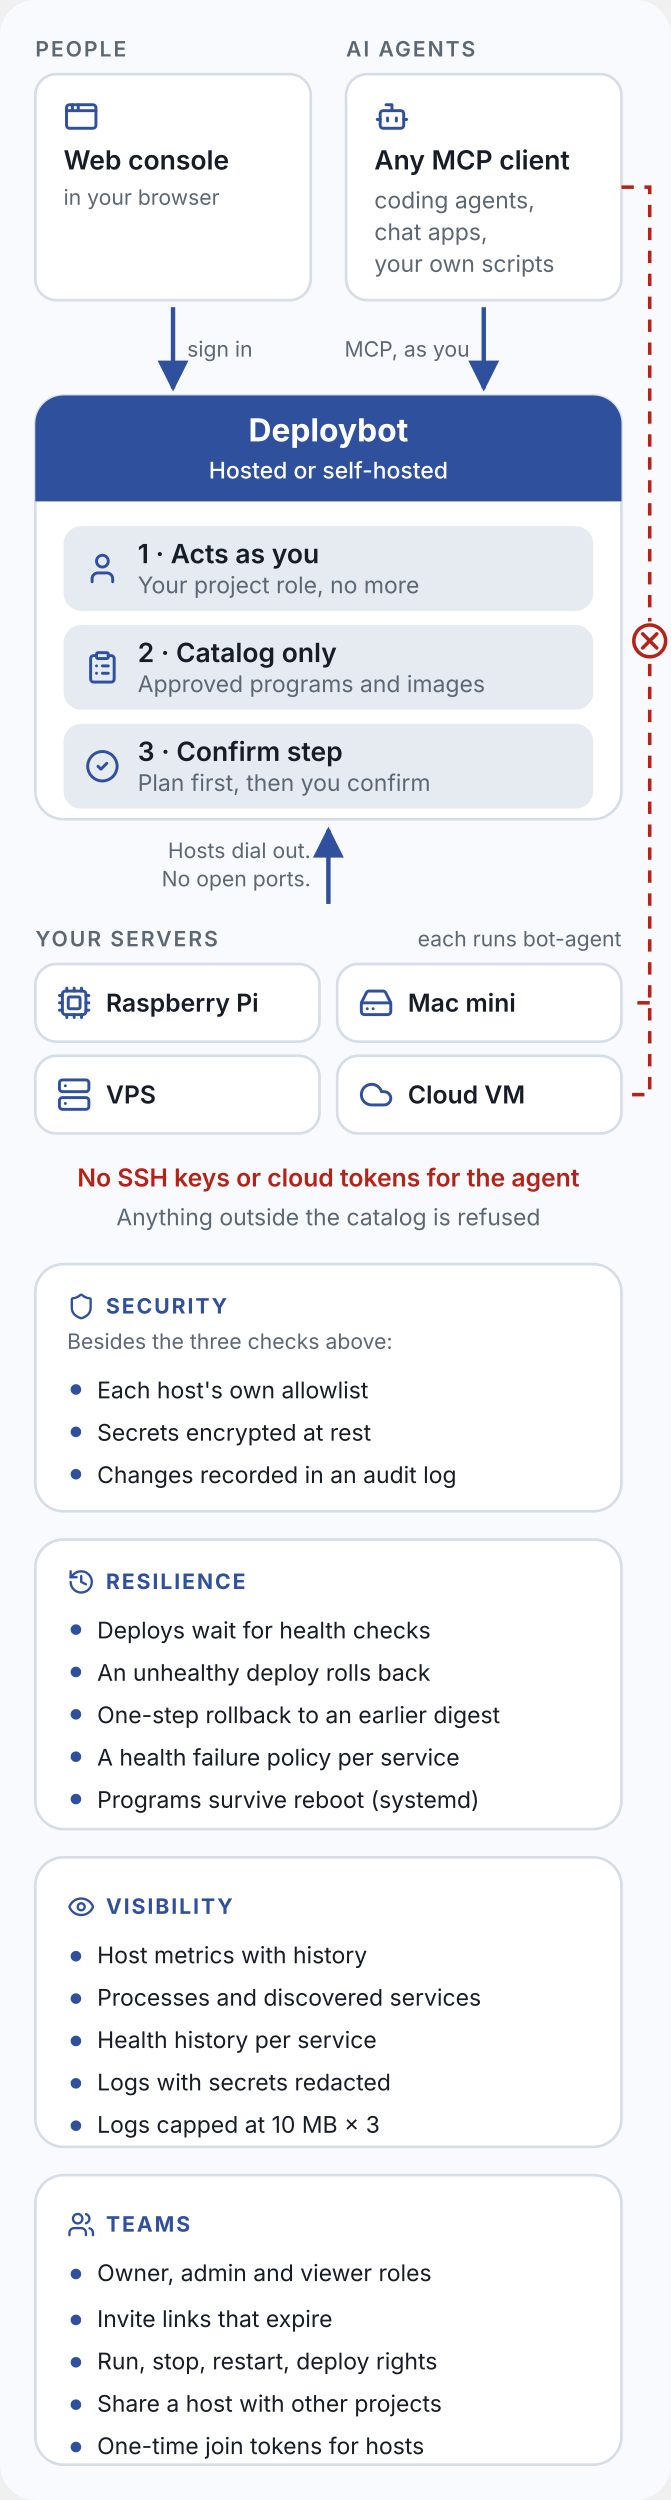
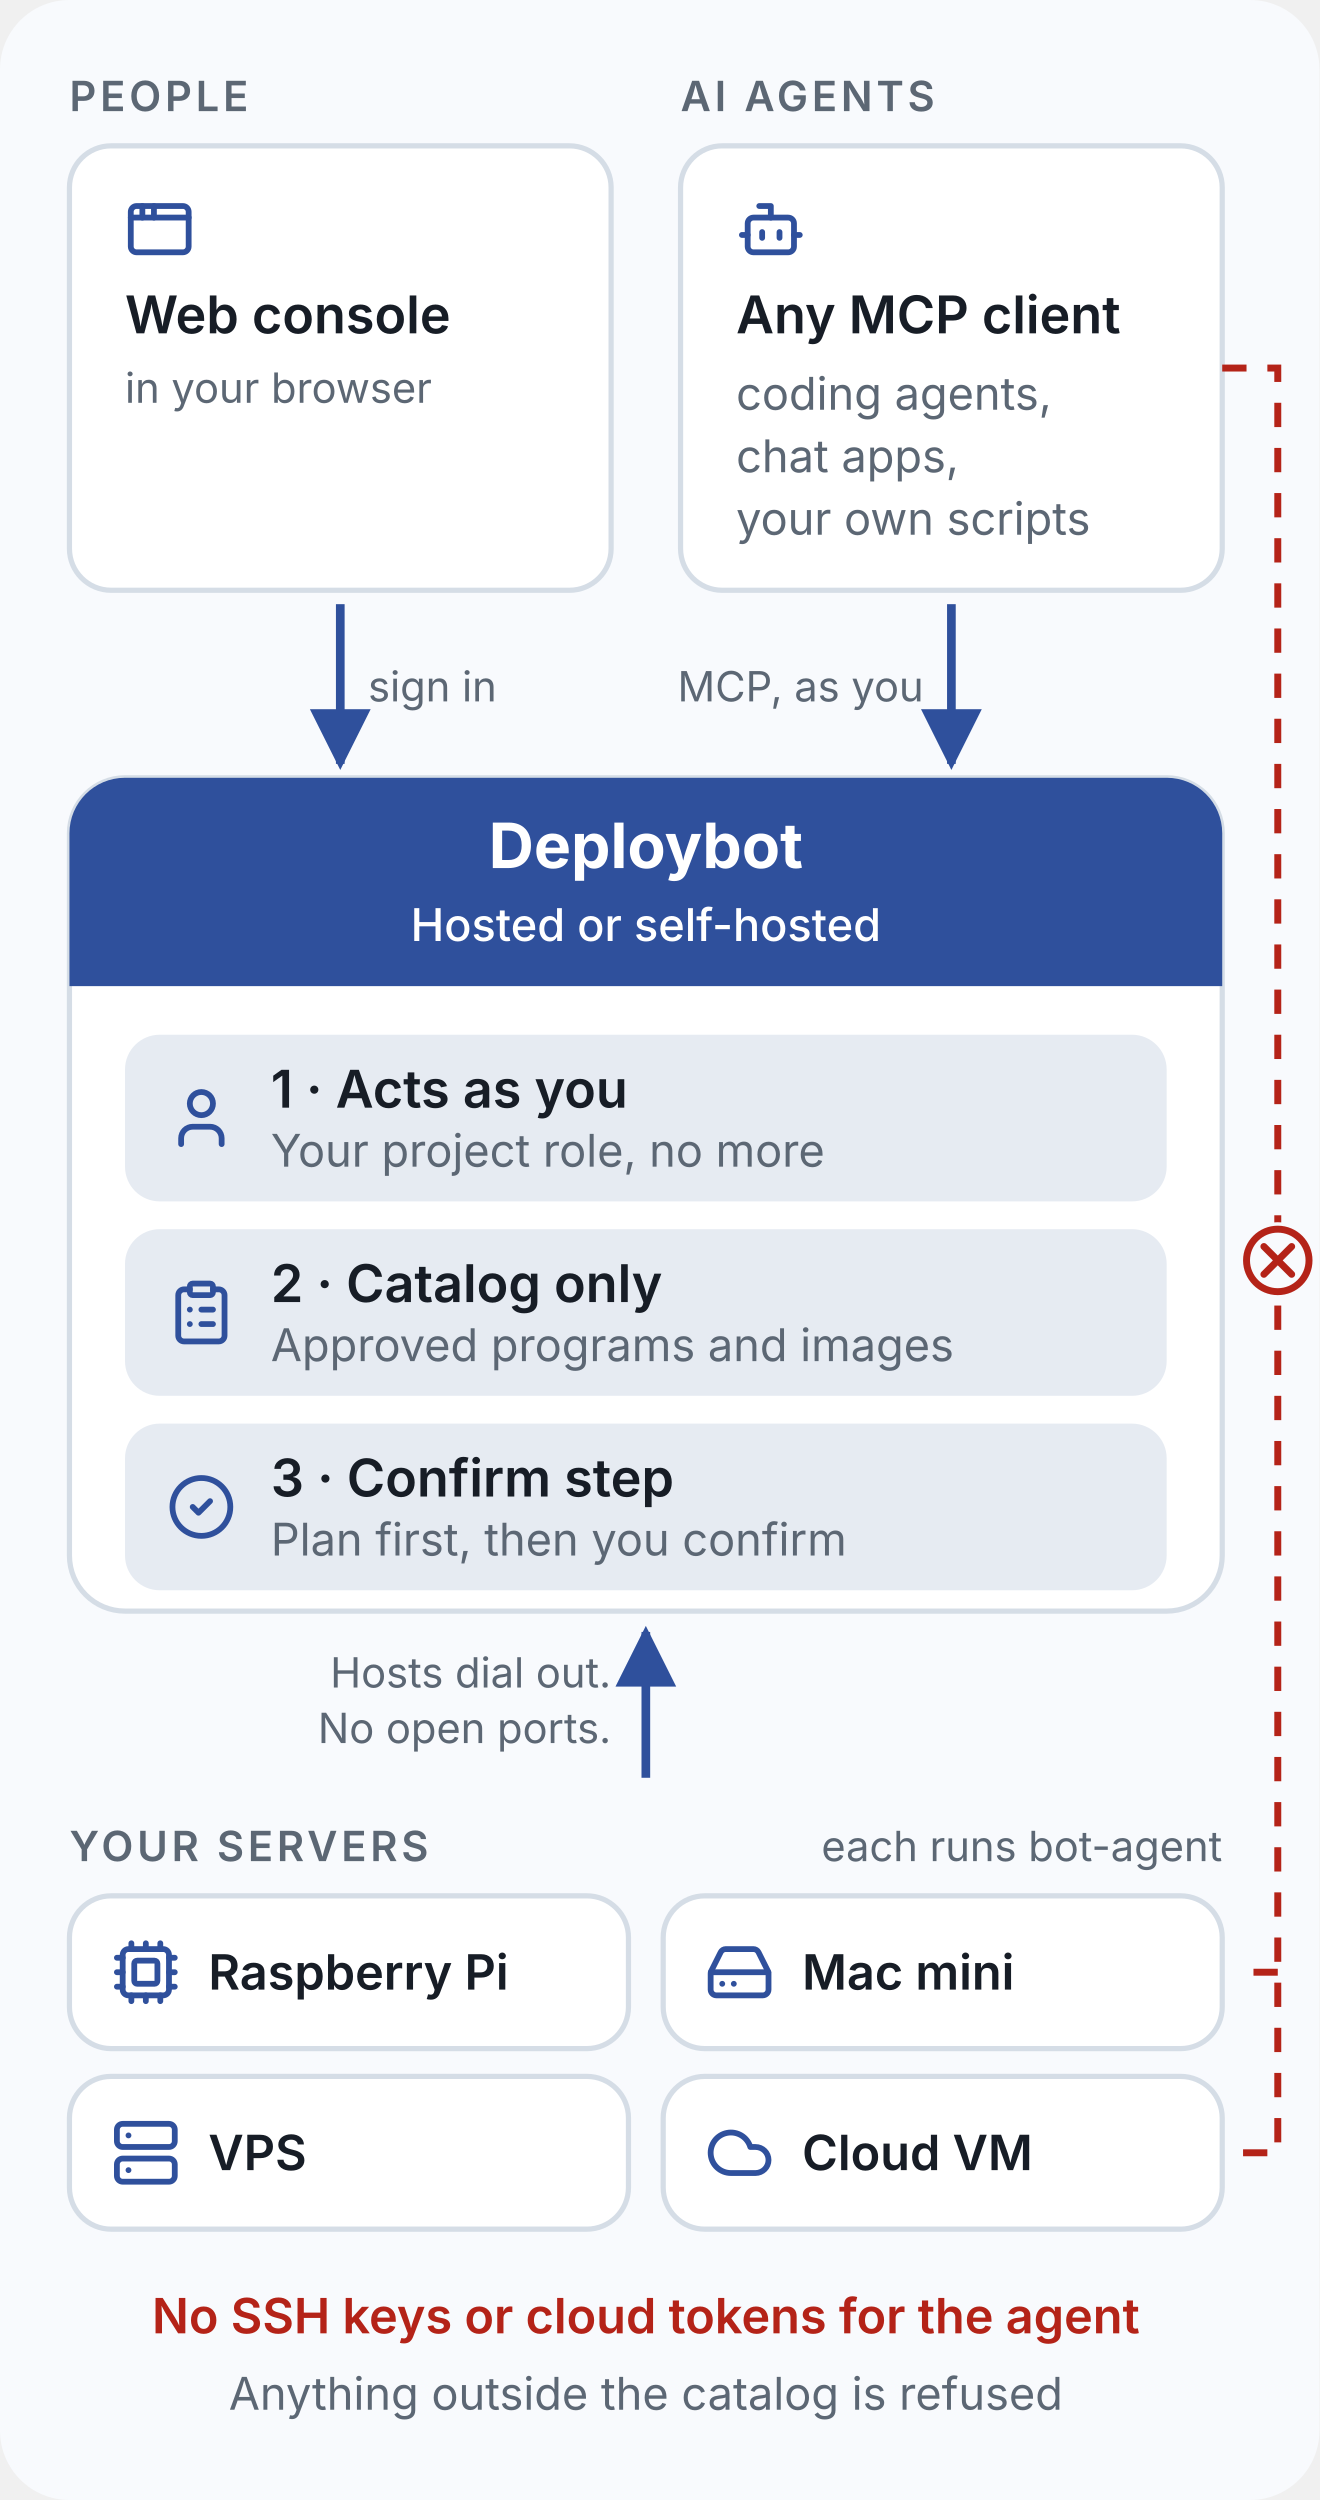
- <svg xmlns="http://www.w3.org/2000/svg" viewBox="0 0 380 1416" role="img" aria-labelledby="t d" font-family="Inter, ui-sans-serif, system-ui, -apple-system, 'Segoe UI', sans-serif">
+ <svg xmlns="http://www.w3.org/2000/svg" viewBox="0 0 380 720" role="img" aria-labelledby="t d" font-family="Inter, ui-sans-serif, system-ui, -apple-system, 'Segoe UI', sans-serif">
  <style>
    .bg { fill: #f8fafd; }
    .card { fill: #ffffff; stroke: #d5dde6; }
    .ink { fill: #171d26; }
    .muted { fill: #5c6774; }
    .primary { fill: #2f509c; }
    .on-primary { fill: #ffffff; }
    .soft { fill: #e6ebf2; }
    .line { stroke: #2f509c; fill: none; }
    .blocked { stroke: #b42318; fill: none; }
    .blocked-text { fill: #b42318; }
    @media (prefers-color-scheme: dark) {
      .bg { fill: #0f1419; }
      .card { fill: #171d26; stroke: #2e3a4a; }
      .ink { fill: #e6ebf2; }
      .muted { fill: #9aa6b4; }
      .primary { fill: #4a6fc4; }
      .soft { fill: #1f2b40; }
      .line { stroke: #7f9fe0; }
      .blocked { stroke: #f07167; }
      .blocked-text { fill: #f07167; }
    }
  </style>
  <defs>
    <marker id="arrow" viewBox="0 0 10 10" refX="9" refY="5" markerWidth="7" markerHeight="7" orient="auto-start-reverse">
      <path d="M0 0 L10 5 L0 10 z" class="primary" />
    </marker>
  </defs>
-   <rect class="bg" width="380" height="1416" rx="20" />
+   <rect class="bg" width="380" height="720" rx="20" />
  <text class="muted" x="20" y="32" font-size="12" font-weight="600" letter-spacing="1.1">PEOPLE</text>
  <rect class="card" x="20" y="42" width="156" height="128" rx="12" stroke-width="1.5" />
  <g class="line" transform="translate(36 56) scale(0.8333)" stroke-width="2" stroke-linecap="round" stroke-linejoin="round">
    <rect x="2" y="4" width="20" height="16" rx="2" />
    <path d="M10 4v4" />
    <path d="M2 8h20" />
    <path d="M6 4v4" />
  </g>
  <text class="ink" x="36" y="96" font-size="15" font-weight="600">Web console</text>
  <text class="muted" x="36" y="116" font-size="12">in your browser</text>
  <text class="muted" x="196" y="32" font-size="12" font-weight="600" letter-spacing="1.1">AI AGENTS</text>
  <rect class="card" x="196" y="42" width="156" height="128" rx="12" stroke-width="1.5" />
  <g class="line" transform="translate(212 56) scale(0.8333)" stroke-width="2" stroke-linecap="round" stroke-linejoin="round">
    <path d="M12 8V4H8" />
    <rect width="16" height="12" x="4" y="8" rx="2" />
    <path d="M2 14h2" />
    <path d="M20 14h2" />
    <path d="M15 13v2" />
    <path d="M9 13v2" />
  </g>
  <text class="ink" x="212" y="96" font-size="15" font-weight="600">Any MCP client</text>
  <g font-size="13">
    <text class="muted" x="212" y="118">coding agents,</text>
    <text class="muted" x="212" y="136">chat apps,</text>
    <text class="muted" x="212" y="154">your own scripts</text>
  </g>
  <g transform="translate(0 24)">
    <path class="line" d="M98 150 V196" stroke-width="2.5" marker-end="url(#arrow)" />
    <text class="muted" x="106" y="178" font-size="12">sign in</text>
    <path class="line" d="M274 150 V196" stroke-width="2.5" marker-end="url(#arrow)" />
    <text class="muted" x="266" y="178" font-size="12" text-anchor="end">MCP, as you</text>
    <rect class="card" x="20" y="200" width="332" height="240" rx="16" stroke-width="1.5" />
    <path class="primary" d="M20 216 a16 16 0 0 1 16 -16 h300 a16 16 0 0 1 16 16 v44 h-332 z" />
    <text class="on-primary" x="186" y="226" font-size="18" font-weight="700" text-anchor="middle">Deploybot</text>
    <text class="on-primary" x="186" y="247" font-size="13" font-weight="500" text-anchor="middle">Hosted or self-hosted</text>
    <g>
      <rect class="soft" x="36" y="274" width="300" height="48" rx="10" />
      <g class="line" transform="translate(48 288) scale(0.8333)" stroke-width="2" stroke-linecap="round" stroke-linejoin="round">
        <path d="M19 21v-2a4 4 0 0 0-4-4H9a4 4 0 0 0-4 4v2" />
        <circle cx="12" cy="7" r="4" />
      </g>
      <text class="ink" x="78" y="295" font-size="15" font-weight="600">1 · Acts as you</text>
      <text class="muted" x="78" y="312" font-size="13">Your project role, no more</text>
      <rect class="soft" x="36" y="330" width="300" height="48" rx="10" />
      <g class="line" transform="translate(48 344) scale(0.8333)" stroke-width="2" stroke-linecap="round" stroke-linejoin="round">
        <rect width="8" height="4" x="8" y="2" rx="1" ry="1" />
        <path d="M16 4h2a2 2 0 0 1 2 2v14a2 2 0 0 1-2 2H6a2 2 0 0 1-2-2V6a2 2 0 0 1 2-2h2" />
        <path d="M12 11h4" />
        <path d="M12 16h4" />
        <path d="M8 11h.01" />
        <path d="M8 16h.01" />
      </g>
      <text class="ink" x="78" y="351" font-size="15" font-weight="600">2 · Catalog only</text>
      <text class="muted" x="78" y="368" font-size="13">Approved programs and images</text>
      <rect class="soft" x="36" y="386" width="300" height="48" rx="10" />
      <g class="line" transform="translate(48 400) scale(0.8333)" stroke-width="2" stroke-linecap="round" stroke-linejoin="round">
        <circle cx="12" cy="12" r="10" />
        <path d="m9 12 2 2 4-4" />
      </g>
      <text class="ink" x="78" y="407" font-size="15" font-weight="600">3 · Confirm step</text>
      <text class="muted" x="78" y="424" font-size="13">Plan first, then you confirm</text>
    </g>
    <g transform="translate(0 16)">
      <path class="line" d="M186 472 V430" stroke-width="2.5" marker-end="url(#arrow)" />
      <text class="muted" x="176" y="446" font-size="12" text-anchor="end">Hosts dial out.</text>
      <text class="muted" x="176" y="462" font-size="12" text-anchor="end">No open ports.</text>
      <text class="muted" x="20" y="496" font-size="12" font-weight="600" letter-spacing="1.1">YOUR SERVERS</text>
      <text class="muted" x="352" y="496" font-size="12" text-anchor="end">each runs bot-agent</text>
      <g>
        <rect class="card" x="20" y="506" width="161" height="44" rx="12" stroke-width="1.5" />
        <g class="line" transform="translate(32 518) scale(0.8333)" stroke-width="2" stroke-linecap="round" stroke-linejoin="round">
          <path d="M12 20v2" />
          <path d="M12 2v2" />
          <path d="M17 20v2" />
          <path d="M17 2v2" />
          <path d="M2 12h2" />
          <path d="M2 17h2" />
          <path d="M2 7h2" />
          <path d="M20 12h2" />
          <path d="M20 17h2" />
          <path d="M20 7h2" />
          <path d="M7 20v2" />
          <path d="M7 2v2" />
          <rect x="4" y="4" width="16" height="16" rx="2" />
          <rect x="8" y="8" width="8" height="8" rx="1" />
        </g>
        <text class="ink" x="60" y="533" font-size="14" font-weight="600">Raspberry Pi</text>
        <rect class="card" x="191" y="506" width="161" height="44" rx="12" stroke-width="1.5" />
        <g class="line" transform="translate(203 518) scale(0.8333)" stroke-width="2" stroke-linecap="round" stroke-linejoin="round">
          <path d="M10 16h.01" />
          <path d="M2.212 11.577a2 2 0 0 0-.212.896V18a2 2 0 0 0 2 2h16a2 2 0 0 0 2-2v-5.527a2 2 0 0 0-.212-.896L18.55 5.11A2 2 0 0 0 16.76 4H7.24a2 2 0 0 0-1.79 1.11z" />
          <path d="M21.946 12.013H2.054" />
          <path d="M6 16h.01" />
        </g>
        <text class="ink" x="231" y="533" font-size="14" font-weight="600">Mac mini</text>
        <rect class="card" x="20" y="558" width="161" height="44" rx="12" stroke-width="1.5" />
        <g class="line" transform="translate(32 570) scale(0.8333)" stroke-width="2" stroke-linecap="round" stroke-linejoin="round">
          <rect width="20" height="8" x="2" y="2" rx="2" ry="2" />
          <rect width="20" height="8" x="2" y="14" rx="2" ry="2" />
          <line x1="6" x2="6.01" y1="6" y2="6" />
          <line x1="6" x2="6.01" y1="18" y2="18" />
        </g>
        <text class="ink" x="60" y="585" font-size="14" font-weight="600">VPS</text>
        <rect class="card" x="191" y="558" width="161" height="44" rx="12" stroke-width="1.5" />
        <g class="line" transform="translate(203 570) scale(0.8333)" stroke-width="2" stroke-linecap="round" stroke-linejoin="round">
          <path d="M17.5 19H9a7 7 0 1 1 6.71-9h1.79a4.5 4.5 0 1 1 0 9Z" />
        </g>
        <text class="ink" x="231" y="585" font-size="14" font-weight="600">Cloud VM</text>
      </g>
      <g transform="translate(0 40)">
        <text class="blocked-text" x="186" y="592" font-size="14" font-weight="600" text-anchor="middle">No SSH keys or cloud tokens for the agent</text>
        <text class="muted" x="186" y="614" font-size="13" text-anchor="middle">Anything outside the catalog is refused</text>
      </g>
    </g>
  </g>
  <path class="blocked" d="M352 106 H368 V620 H356 M368 568 H356" stroke-width="2" stroke-dasharray="7 6" />
  <circle class="bg" cx="368" cy="363" r="11" />
  <circle class="blocked" cx="368" cy="363" r="9" stroke-width="2" />
  <path class="blocked" d="M364 359 L372 367 M372 359 L364 367" stroke-width="2" stroke-linecap="round" />
-   <g transform="translate(0 56)">
-     <rect class="card" x="20" y="660" width="332" height="140" rx="16" stroke-width="1.5" />
-     <g class="line" transform="translate(38 676) scale(0.6667)" stroke-width="2" stroke-linecap="round" stroke-linejoin="round">
-       <path d="M20 13c0 5-3.5 7.5-7.66 8.95a1 1 0 0 1-.67-.01C7.5 20.5 4 18 4 13V6a1 1 0 0 1 1-1c2 0 4.5-1.2 6.24-2.72a1.17 1.17 0 0 1 1.52 0C14.51 3.81 17 5 19 5a1 1 0 0 1 1 1z" />
-     </g>
-     <text class="primary" x="60" y="688" font-size="12" font-weight="700" letter-spacing="1.1">SECURITY</text>
-     <text class="muted" x="38" y="708" font-size="12">Besides the three checks above:</text>
-     <g font-size="13">
-       <circle class="primary" cx="43" cy="731" r="3" />
-       <text class="ink" x="55" y="736">Each host's own allowlist</text>
-       <circle class="primary" cx="43" cy="755" r="3" />
-       <text class="ink" x="55" y="760">Secrets encrypted at rest</text>
-       <circle class="primary" cx="43" cy="779" r="3" />
-       <text class="ink" x="55" y="784">Changes recorded in an audit log</text>
-     </g>
-     <rect class="card" x="20" y="816" width="332" height="164" rx="16" stroke-width="1.5" />
-     <g class="line" transform="translate(38 832) scale(0.6667)" stroke-width="2" stroke-linecap="round" stroke-linejoin="round">
-       <path d="M3 12a9 9 0 1 0 9-9 9.75 9.75 0 0 0-6.74 2.74L3 8" />
-       <path d="M3 3v5h5" />
-       <path d="M12 7v5l4 2" />
-     </g>
-     <text class="primary" x="60" y="844" font-size="12" font-weight="700" letter-spacing="1.1">RESILIENCE</text>
-     <g font-size="13">
-       <circle class="primary" cx="43" cy="867" r="3" />
-       <text class="ink" x="55" y="872">Deploys wait for health checks</text>
-       <circle class="primary" cx="43" cy="891" r="3" />
-       <text class="ink" x="55" y="896">An unhealthy deploy rolls back</text>
-       <circle class="primary" cx="43" cy="915" r="3" />
-       <text class="ink" x="55" y="920">One-step rollback to an earlier digest</text>
-       <circle class="primary" cx="43" cy="939" r="3" />
-       <text class="ink" x="55" y="944">A health failure policy per service</text>
-       <circle class="primary" cx="43" cy="963" r="3" />
-       <text class="ink" x="55" y="968">Programs survive reboot (systemd)</text>
-     </g>
-     <rect class="card" x="20" y="996" width="332" height="164" rx="16" stroke-width="1.5" />
-     <g class="line" transform="translate(38 1016) scale(0.6667)" stroke-width="2" stroke-linecap="round" stroke-linejoin="round">
-       <path d="M2.062 12.348a1 1 0 0 1 0-.696 10.75 10.75 0 0 1 19.876 0 1 1 0 0 1 0 .696 10.75 10.75 0 0 1-19.876 0" />
-       <circle cx="12" cy="12" r="3" />
-     </g>
-     <text class="primary" x="60" y="1028" font-size="12" font-weight="700" letter-spacing="1.1">VISIBILITY</text>
-     <g font-size="13">
-       <circle class="primary" cx="43" cy="1052" r="3" />
-       <text class="ink" x="55" y="1056">Host metrics with history</text>
-       <circle class="primary" cx="43" cy="1076" r="3" />
-       <text class="ink" x="55" y="1080">Processes and discovered services</text>
-       <circle class="primary" cx="43" cy="1100" r="3" />
-       <text class="ink" x="55" y="1104">Health history per service</text>
-       <circle class="primary" cx="43" cy="1124" r="3" />
-       <text class="ink" x="55" y="1128">Logs with secrets redacted</text>
-       <circle class="primary" cx="43" cy="1148" r="3" />
-       <text class="ink" x="55" y="1152">Logs capped at 10 MB × 3</text>
-     </g>
-     <rect class="card" x="20" y="1176" width="332" height="164" rx="16" stroke-width="1.5" />
-     <g class="line" transform="translate(38 1196) scale(0.6667)" stroke-width="2" stroke-linecap="round" stroke-linejoin="round">
-       <path d="M16 21v-2a4 4 0 0 0-4-4H6a4 4 0 0 0-4 4v2" />
-       <path d="M16 3.128a4 4 0 0 1 0 7.744" />
-       <path d="M22 21v-2a4 4 0 0 0-3-3.87" />
-       <circle cx="9" cy="7" r="4" />
-     </g>
-     <text class="primary" x="60" y="1208" font-size="12" font-weight="700" letter-spacing="1.1">TEAMS</text>
-     <g font-size="13">
-       <circle class="primary" cx="43" cy="1232" r="3" />
-       <text class="ink" x="55" y="1236">Owner, admin and viewer roles</text>
-       <circle class="primary" cx="43" cy="1258" r="3" />
-       <text class="ink" x="55" y="1262">Invite links that expire</text>
-       <circle class="primary" cx="43" cy="1282" r="3" />
-       <text class="ink" x="55" y="1286">Run, stop, restart, deploy rights</text>
-       <circle class="primary" cx="43" cy="1306" r="3" />
-       <text class="ink" x="55" y="1310">Share a host with other projects</text>
-       <circle class="primary" cx="43" cy="1330" r="3" />
-       <text class="ink" x="55" y="1334">One-time join tokens for hosts</text>
-     </g>
-   </g>
</svg>
